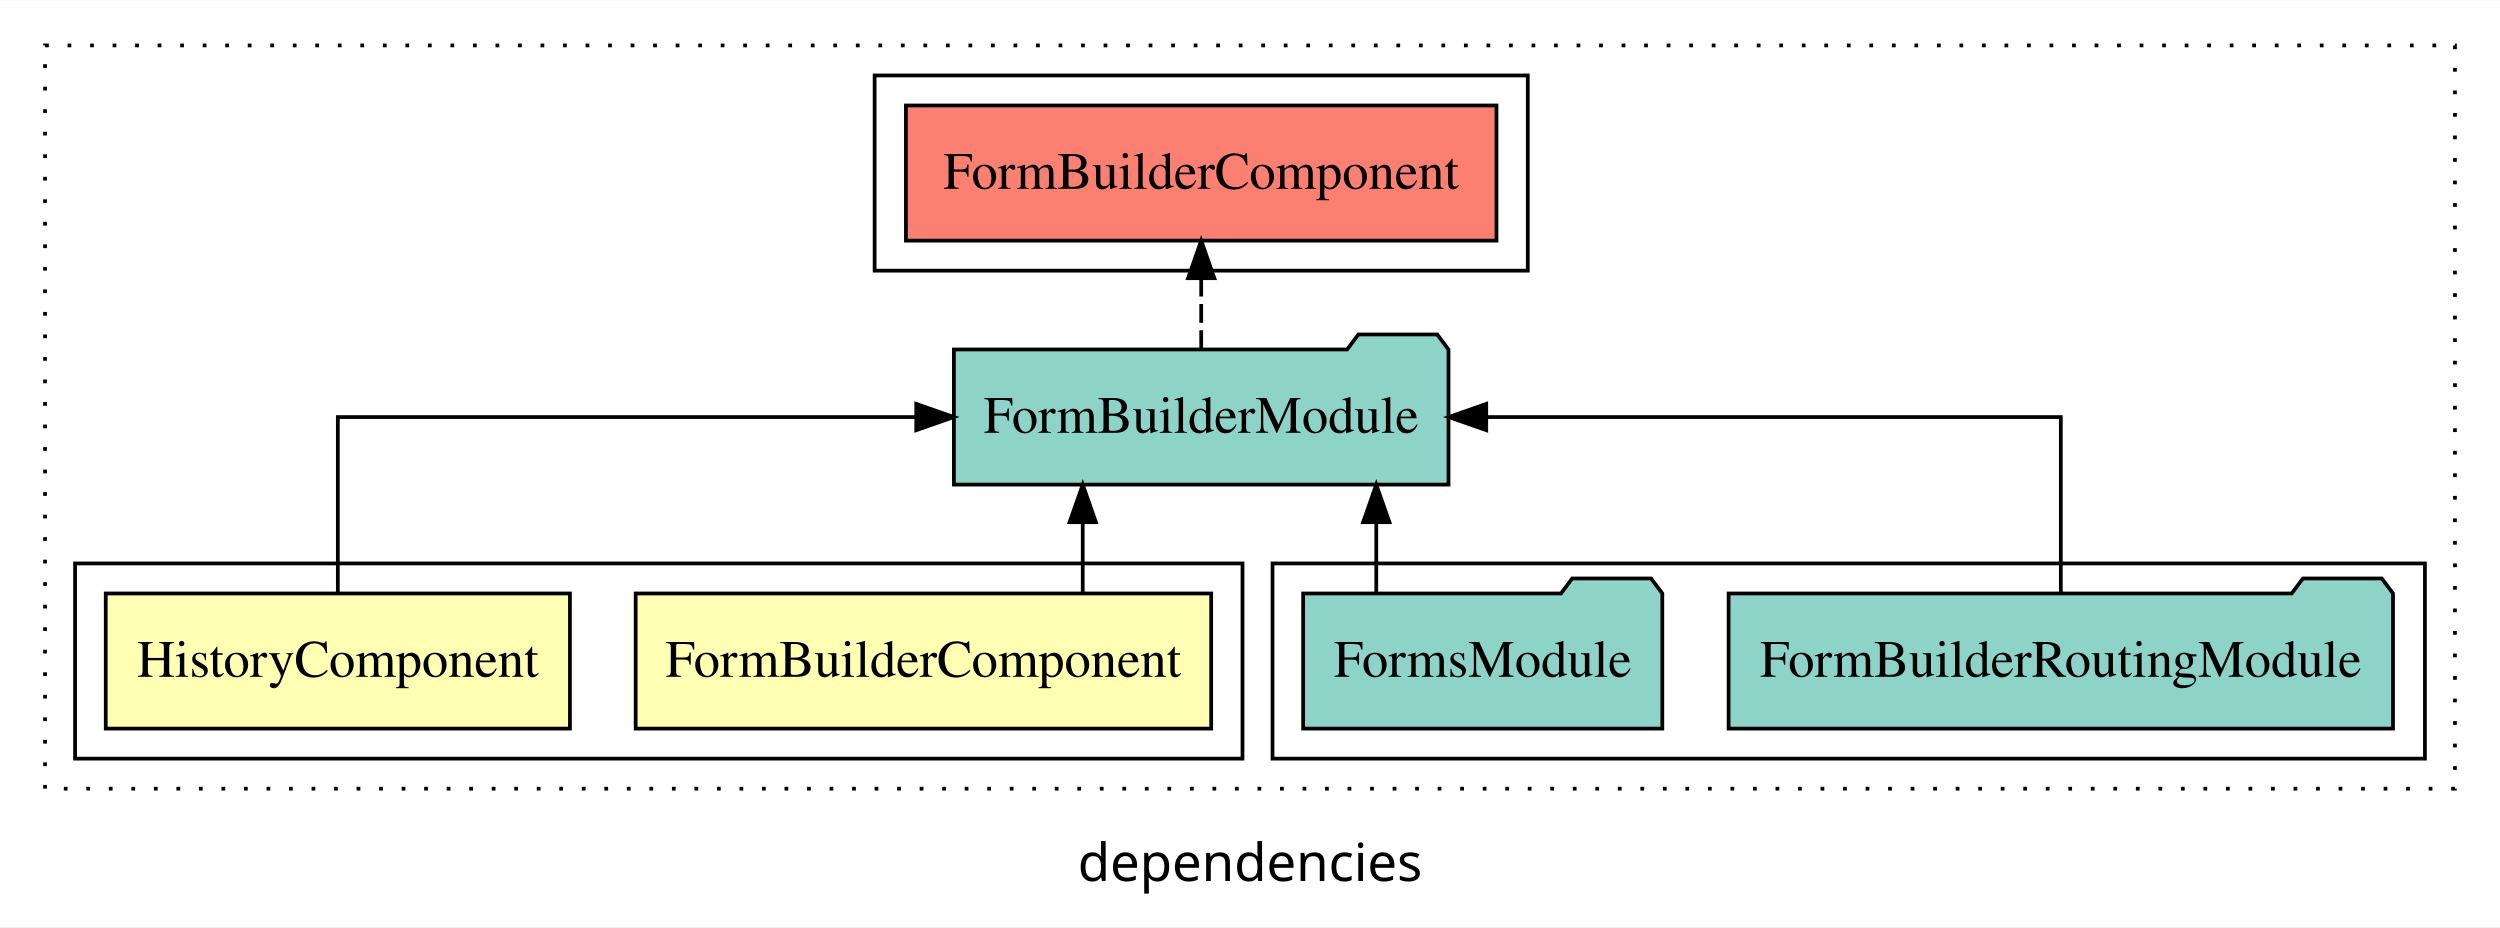
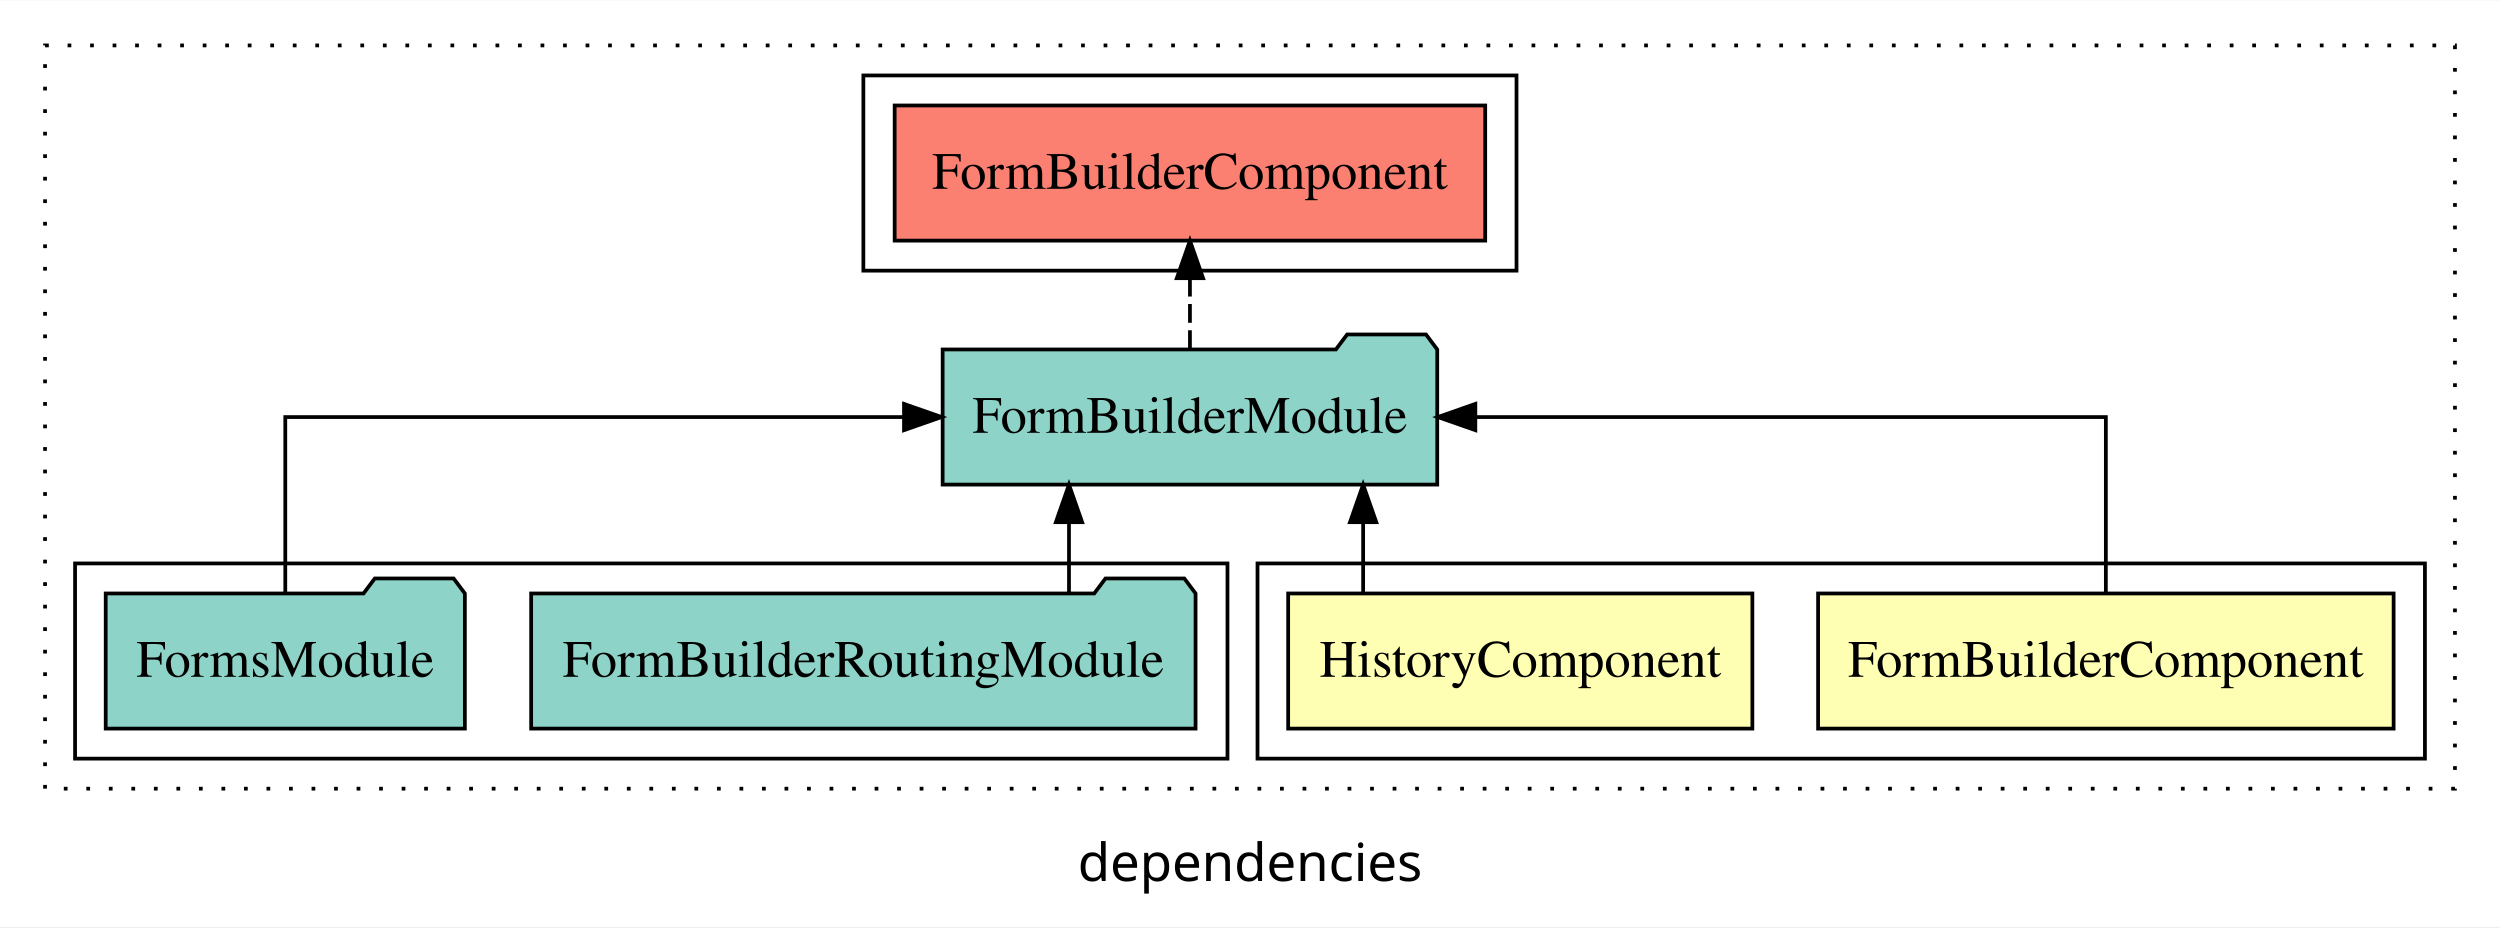
<svg xmlns="http://www.w3.org/2000/svg" width="666pt" height="247pt" viewBox="0.00 0.00 666.00 246.80">
  <g id="graph0" class="graph" transform="scale(1 1) rotate(0) translate(4 242.8)">
    <polygon fill="white" stroke="transparent" points="-4,4 -4,-242.8 662,-242.8 662,4 -4,4" />
    <text text-anchor="middle" x="329" y="-8.2" font-family="sans-serif" font-size="14.00">dependencies</text>
    <g id="clust1" class="cluster">
      <polygon fill="none" stroke="black" stroke-dasharray="1,5" points="8,-32.8 8,-230.8 650,-230.8 650,-32.8 8,-32.8" />
    </g>
-     <g id="clust5" class="cluster">
-       <polygon fill="none" stroke="black" points="335,-40.8 335,-92.8 642,-92.8 642,-40.8 335,-40.8" />
-     </g>
    <g id="clust2" class="cluster">
-       <polygon fill="none" stroke="black" points="16,-40.8 16,-92.8 327,-92.8 327,-40.8 16,-40.8" />
+       <polygon fill="none" stroke="black" points="331,-40.8 331,-92.8 642,-92.8 642,-40.8 331,-40.8" />
    </g>
    <g id="clust6" class="cluster">
-       <polygon fill="none" stroke="black" points="229,-170.8 229,-222.8 403,-222.8 403,-170.8 229,-170.8" />
+       <polygon fill="none" stroke="black" points="226,-170.8 226,-222.8 400,-222.8 400,-170.8 226,-170.8" />
+     </g>
+     <g id="clust5" class="cluster">
+       <polygon fill="none" stroke="black" points="16,-40.8 16,-92.8 323,-92.8 323,-40.8 16,-40.8" />
    </g>
    <g id="node1" class="node">
-       <polygon fill="#ffffb3" stroke="black" points="318.66,-84.8 165.34,-84.8 165.34,-48.8 318.66,-48.8 318.66,-84.8" />
-       <text text-anchor="middle" x="242" y="-62.6" font-family="Times,serif" font-size="14.00">FormBuilderComponent</text>
+       <polygon fill="#ffffb3" stroke="black" points="633.66,-84.8 480.34,-84.8 480.34,-48.8 633.66,-48.8 633.66,-84.8" />
+       <text text-anchor="middle" x="557" y="-62.6" font-family="Times,serif" font-size="14.00">FormBuilderComponent</text>
    </g>
    <g id="node3" class="node">
-       <polygon fill="#8dd3c7" stroke="black" points="381.88,-149.8 378.88,-153.8 357.88,-153.8 354.88,-149.8 250.12,-149.8 250.12,-113.8 381.88,-113.8 381.88,-149.8" />
-       <text text-anchor="middle" x="316" y="-127.6" font-family="Times,serif" font-size="14.00">FormBuilderModule</text>
+       <polygon fill="#8dd3c7" stroke="black" points="378.88,-149.8 375.88,-153.8 354.88,-153.8 351.88,-149.8 247.12,-149.8 247.12,-113.8 378.88,-113.8 378.88,-149.8" />
+       <text text-anchor="middle" x="313" y="-127.6" font-family="Times,serif" font-size="14.00">FormBuilderModule</text>
    </g>
    <g id="edge1" class="edge">
-       <path fill="none" stroke="black" d="M284.44,-84.91C284.44,-84.91 284.44,-103.79 284.44,-103.79" />
-       <polygon fill="black" stroke="black" points="280.94,-103.79 284.44,-113.79 287.94,-103.79 280.94,-103.79" />
+       <path fill="none" stroke="black" d="M557,-84.91C557,-104.14 557,-131.8 557,-131.8 557,-131.8 389.03,-131.8 389.03,-131.8" />
+       <polygon fill="black" stroke="black" points="389.03,-128.3 379.03,-131.8 389.03,-135.3 389.03,-128.3" />
    </g>
    <g id="node2" class="node">
-       <polygon fill="#ffffb3" stroke="black" points="147.83,-84.8 24.17,-84.8 24.17,-48.8 147.83,-48.8 147.83,-84.8" />
-       <text text-anchor="middle" x="86" y="-62.6" font-family="Times,serif" font-size="14.00">HistoryComponent</text>
+       <polygon fill="#ffffb3" stroke="black" points="462.83,-84.8 339.17,-84.8 339.17,-48.8 462.83,-48.8 462.83,-84.8" />
+       <text text-anchor="middle" x="401" y="-62.6" font-family="Times,serif" font-size="14.00">HistoryComponent</text>
    </g>
    <g id="edge2" class="edge">
-       <path fill="none" stroke="black" d="M86,-84.91C86,-104.14 86,-131.8 86,-131.8 86,-131.8 240.09,-131.8 240.09,-131.8" />
-       <polygon fill="black" stroke="black" points="240.09,-135.3 250.09,-131.8 240.09,-128.3 240.09,-135.3" />
+       <path fill="none" stroke="black" d="M359.14,-84.91C359.14,-84.91 359.14,-103.79 359.14,-103.79" />
+       <polygon fill="black" stroke="black" points="355.64,-103.79 359.14,-113.79 362.64,-103.79 355.64,-103.79" />
    </g>
    <g id="node6" class="node">
-       <polygon fill="#fb8072" stroke="black" points="394.66,-214.8 237.34,-214.8 237.34,-178.8 394.66,-178.8 394.66,-214.8" />
-       <text text-anchor="middle" x="316" y="-192.6" font-family="Times,serif" font-size="14.00">FormBuilderComponent </text>
+       <polygon fill="#fb8072" stroke="black" points="391.66,-214.8 234.34,-214.8 234.34,-178.8 391.66,-178.8 391.66,-214.8" />
+       <text text-anchor="middle" x="313" y="-192.6" font-family="Times,serif" font-size="14.00">FormBuilderComponent </text>
    </g>
    <g id="edge5" class="edge">
-       <path fill="none" stroke="black" stroke-dasharray="5,2" d="M316,-149.91C316,-149.91 316,-168.79 316,-168.79" />
-       <polygon fill="black" stroke="black" points="312.5,-168.79 316,-178.79 319.5,-168.79 312.5,-168.79" />
+       <path fill="none" stroke="black" stroke-dasharray="5,2" d="M313,-149.91C313,-149.91 313,-168.79 313,-168.79" />
+       <polygon fill="black" stroke="black" points="309.5,-168.79 313,-178.79 316.5,-168.79 309.5,-168.79" />
    </g>
    <g id="node4" class="node">
-       <polygon fill="#8dd3c7" stroke="black" points="633.5,-84.8 630.5,-88.8 609.5,-88.8 606.5,-84.8 456.5,-84.8 456.5,-48.8 633.5,-48.8 633.5,-84.8" />
-       <text text-anchor="middle" x="545" y="-62.6" font-family="Times,serif" font-size="14.00">FormBuilderRoutingModule</text>
+       <polygon fill="#8dd3c7" stroke="black" points="314.5,-84.8 311.5,-88.8 290.5,-88.8 287.5,-84.8 137.5,-84.8 137.5,-48.8 314.5,-48.8 314.5,-84.8" />
+       <text text-anchor="middle" x="226" y="-62.6" font-family="Times,serif" font-size="14.00">FormBuilderRoutingModule</text>
    </g>
    <g id="edge3" class="edge">
-       <path fill="none" stroke="black" d="M545,-84.91C545,-104.14 545,-131.8 545,-131.8 545,-131.8 391.93,-131.8 391.93,-131.8" />
-       <polygon fill="black" stroke="black" points="391.93,-128.3 381.93,-131.8 391.93,-135.3 391.93,-128.3" />
+       <path fill="none" stroke="black" d="M280.78,-84.91C280.78,-84.91 280.78,-103.79 280.78,-103.79" />
+       <polygon fill="black" stroke="black" points="277.28,-103.79 280.78,-113.79 284.28,-103.79 277.28,-103.79" />
    </g>
    <g id="node5" class="node">
-       <polygon fill="#8dd3c7" stroke="black" points="438.84,-84.8 435.84,-88.8 414.84,-88.8 411.84,-84.8 343.16,-84.8 343.16,-48.8 438.84,-48.8 438.84,-84.8" />
-       <text text-anchor="middle" x="391" y="-62.6" font-family="Times,serif" font-size="14.00">FormsModule</text>
+       <polygon fill="#8dd3c7" stroke="black" points="119.84,-84.8 116.84,-88.8 95.84,-88.8 92.84,-84.8 24.16,-84.8 24.16,-48.8 119.84,-48.8 119.84,-84.8" />
+       <text text-anchor="middle" x="72" y="-62.6" font-family="Times,serif" font-size="14.00">FormsModule</text>
    </g>
    <g id="edge4" class="edge">
-       <path fill="none" stroke="black" d="M362.64,-84.91C362.64,-84.91 362.64,-103.79 362.64,-103.79" />
-       <polygon fill="black" stroke="black" points="359.14,-103.79 362.64,-113.79 366.14,-103.79 359.14,-103.79" />
+       <path fill="none" stroke="black" d="M72,-84.91C72,-104.14 72,-131.8 72,-131.8 72,-131.8 236.83,-131.8 236.83,-131.8" />
+       <polygon fill="black" stroke="black" points="236.83,-135.3 246.83,-131.8 236.83,-128.3 236.83,-135.3" />
    </g>
  </g>
</svg>
